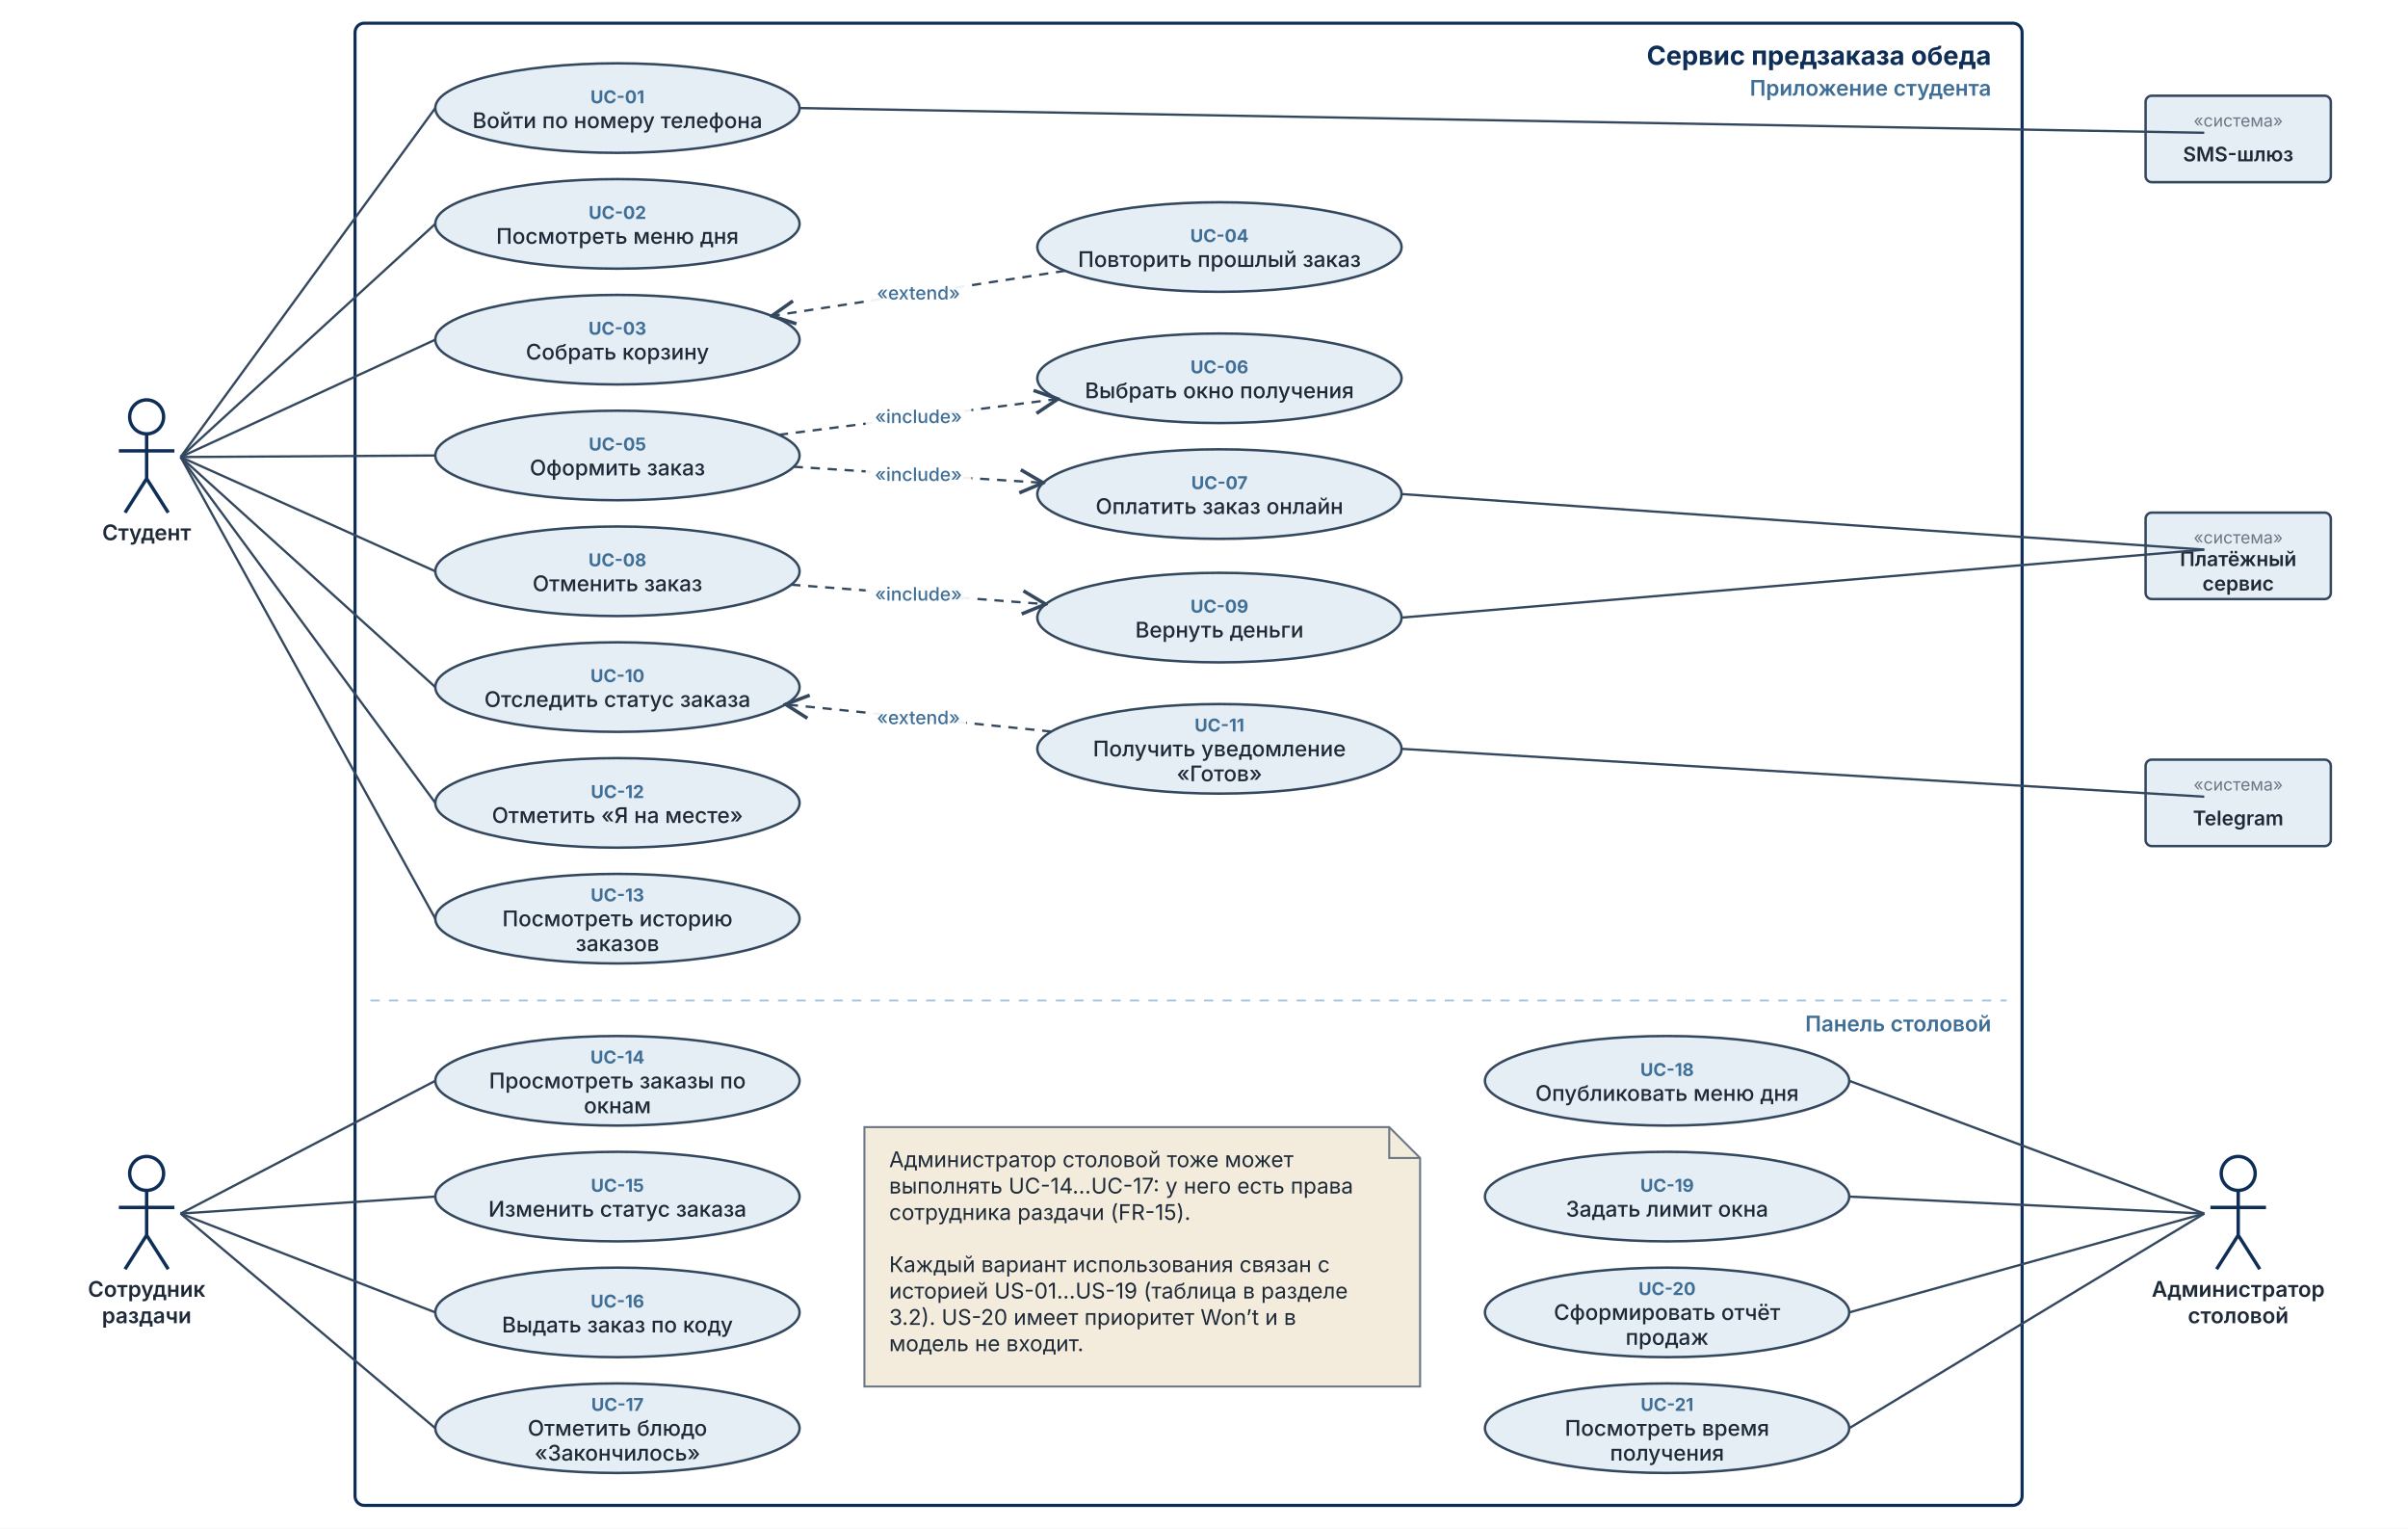
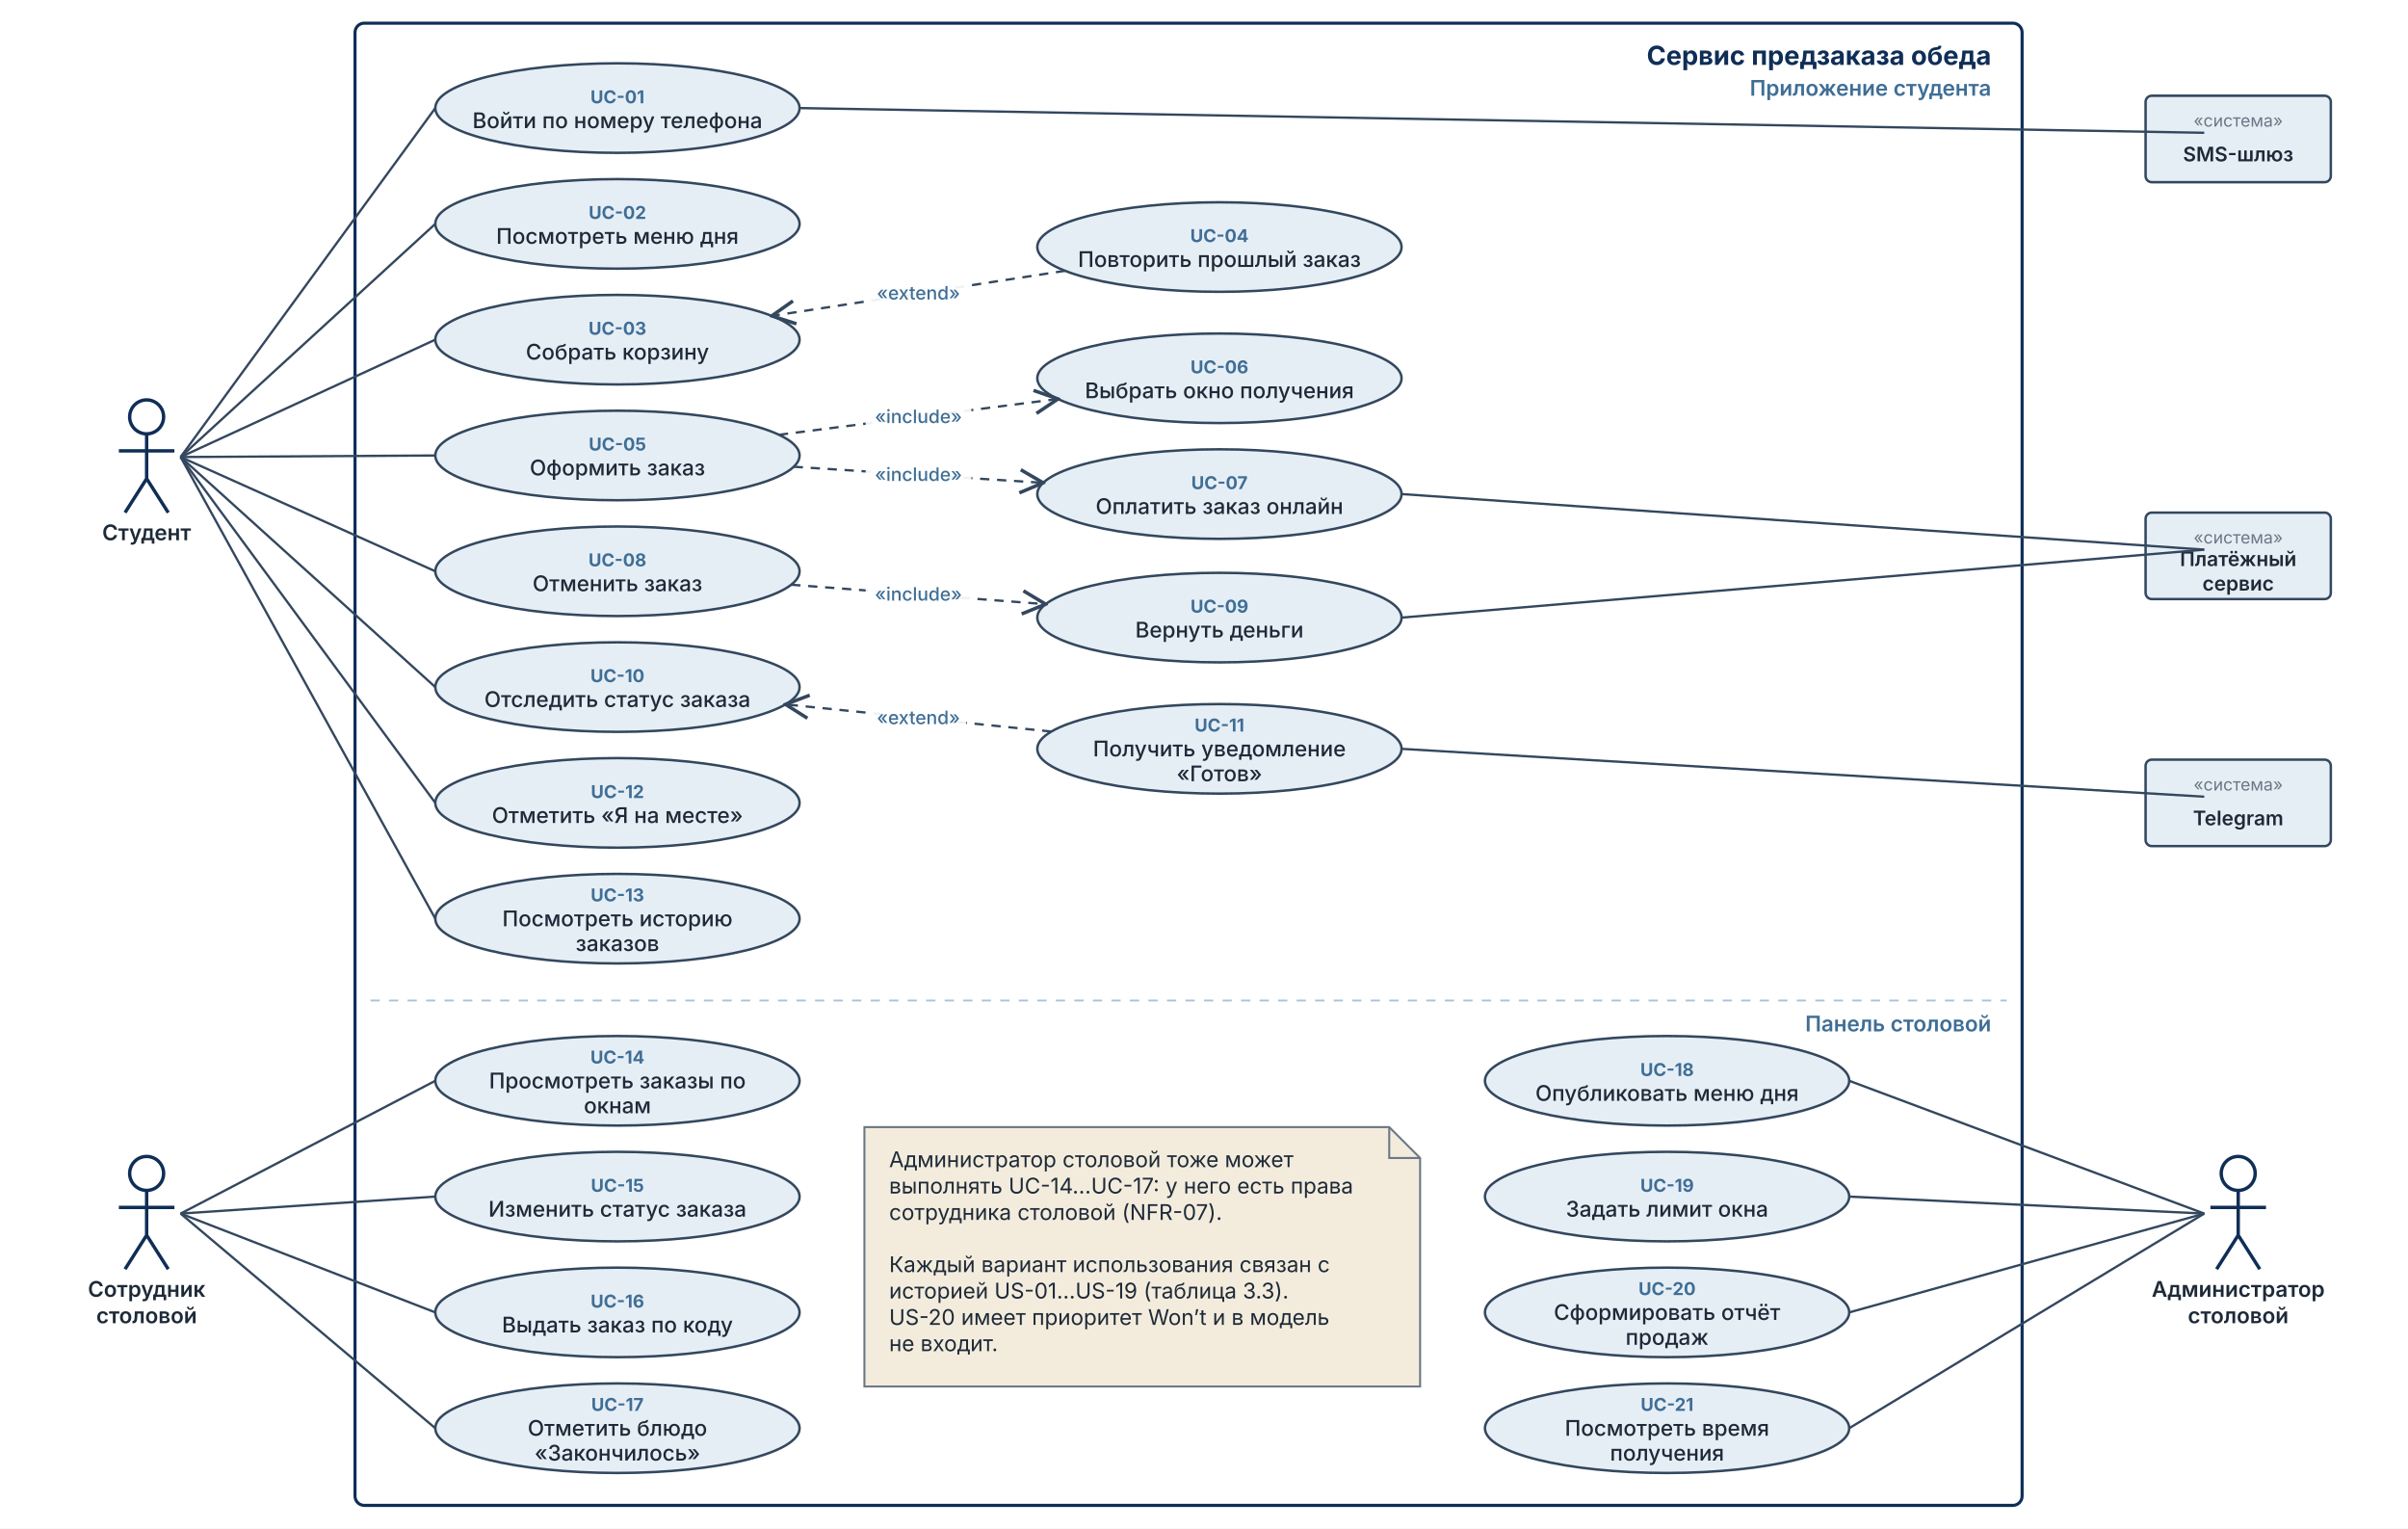
<svg xmlns="http://www.w3.org/2000/svg" width="1560" height="990" viewBox="0 0 1560 990" font-family="Inter, 'DejaVu Sans', Arial, sans-serif">
  <defs>
    <marker id="fill" viewBox="0 0 10 10" refX="9.5" refY="5" markerWidth="9" markerHeight="9" orient="auto-start-reverse">
      <path d="M0,0 L10,5 L0,10 z" fill="#33475E" />
    </marker>
    <marker id="open" viewBox="0 0 12 12" refX="11" refY="6" markerWidth="11" markerHeight="11" orient="auto-start-reverse">
      <path d="M1,1 L11,6 L1,11 z" fill="#fff" stroke="#6B7785" stroke-width="1.3" />
    </marker>
    <marker id="vee" viewBox="0 0 12 12" refX="11" refY="6" markerWidth="12" markerHeight="12" orient="auto-start-reverse">
      <path d="M1,1 L11,6 L1,11" fill="none" stroke="#33475E" stroke-width="1.5" />
    </marker>
    <marker id="tri" viewBox="0 0 14 14" refX="13" refY="7" markerWidth="15" markerHeight="15" orient="auto-start-reverse">
      <path d="M1,1 L13,7 L1,13 z" fill="#fff" stroke="#33475E" stroke-width="1.4" />
    </marker>
    <marker id="ocirc" viewBox="0 0 10 10" refX="5" refY="5" markerWidth="8" markerHeight="8">
      <circle cx="5" cy="5" r="3.6" fill="#fff" stroke="#6B7785" stroke-width="1.3" />
    </marker>
    <marker id="diamond" viewBox="0 0 16 10" refX="1" refY="5" markerWidth="16" markerHeight="10" orient="auto-start-reverse">
      <path d="M1,5 L8,1 L15,5 L8,9 z" fill="#0F2E57" />
    </marker>
    <marker id="odiamond" viewBox="0 0 16 10" refX="1" refY="5" markerWidth="16" markerHeight="10" orient="auto-start-reverse">
      <path d="M1,5 L8,1 L15,5 L8,9 z" fill="#fff" stroke="#33475E" stroke-width="1.2" />
    </marker>
    <marker id="crow" viewBox="0 0 16 16" refX="15" refY="8" markerWidth="16" markerHeight="16" orient="auto-start-reverse">
      <path d="M15,1 L3,8 L15,15 M3,1 L3,15" fill="none" stroke="#33475E" stroke-width="1.5" />
    </marker>
    <marker id="one" viewBox="0 0 16 16" refX="15" refY="8" markerWidth="16" markerHeight="16" orient="auto-start-reverse">
      <path d="M9,1 L9,15 M5,1 L5,15" fill="none" stroke="#33475E" stroke-width="1.5" />
    </marker>
  </defs>
  <rect width="100%" height="100%" fill="#FFFFFF" />
  <rect x="230.0" y="15.0" width="1080.0" height="960.0" rx="6" fill="#FFFFFF" stroke="#0F2E57" stroke-width="2" />
  <text x="1290.0" y="42.0" font-size="17" text-anchor="end" font-weight="700" fill="#0F2E57">Сервис предзаказа обеда</text>
  <line x1="240" y1="648" x2="1300" y2="648" stroke="#A8C3DC" stroke-width="1.2" stroke-dasharray="6 6" />
  <text x="1290.0" y="668.0" font-size="14" text-anchor="end" font-weight="600" fill="#3F6E96">Панель столовой</text>
  <text x="1290.0" y="62.0" font-size="14" text-anchor="end" font-weight="600" fill="#3F6E96">Приложение студента</text>
  <ellipse cx="400" cy="70" rx="118.0" ry="29.0" fill="#E6EEF5" stroke="#33475E" stroke-width="1.6" />
  <text x="400.0" y="66.9" font-size="11.5" text-anchor="middle" font-weight="700" fill="#3F6E96">UC-01</text>
  <text x="400.0" y="83.0" font-size="14" text-anchor="middle" font-weight="500" fill="#1E2A38">Войти по номеру телефона</text>
  <ellipse cx="400" cy="145" rx="118.0" ry="29.0" fill="#E6EEF5" stroke="#33475E" stroke-width="1.6" />
  <text x="400.0" y="141.8" font-size="11.5" text-anchor="middle" font-weight="700" fill="#3F6E96">UC-02</text>
  <text x="400.0" y="157.9" font-size="14" text-anchor="middle" font-weight="500" fill="#1E2A38">Посмотреть меню дня</text>
  <ellipse cx="400" cy="220" rx="118.0" ry="29.0" fill="#E6EEF5" stroke="#33475E" stroke-width="1.6" />
  <text x="400.0" y="216.8" font-size="11.5" text-anchor="middle" font-weight="700" fill="#3F6E96">UC-03</text>
  <text x="400.0" y="232.9" font-size="14" text-anchor="middle" font-weight="500" fill="#1E2A38">Собрать корзину</text>
  <ellipse cx="400" cy="295" rx="118.0" ry="29.0" fill="#E6EEF5" stroke="#33475E" stroke-width="1.6" />
  <text x="400.0" y="291.8" font-size="11.5" text-anchor="middle" font-weight="700" fill="#3F6E96">UC-05</text>
  <text x="400.0" y="307.9" font-size="14" text-anchor="middle" font-weight="500" fill="#1E2A38">Оформить заказ</text>
  <ellipse cx="400" cy="370" rx="118.0" ry="29.0" fill="#E6EEF5" stroke="#33475E" stroke-width="1.6" />
  <text x="400.0" y="366.8" font-size="11.5" text-anchor="middle" font-weight="700" fill="#3F6E96">UC-08</text>
  <text x="400.0" y="382.9" font-size="14" text-anchor="middle" font-weight="500" fill="#1E2A38">Отменить заказ</text>
  <ellipse cx="400" cy="445" rx="118.0" ry="29.0" fill="#E6EEF5" stroke="#33475E" stroke-width="1.6" />
  <text x="400.0" y="441.8" font-size="11.5" text-anchor="middle" font-weight="700" fill="#3F6E96">UC-10</text>
  <text x="400.0" y="457.9" font-size="14" text-anchor="middle" font-weight="500" fill="#1E2A38">Отследить статус заказа</text>
  <ellipse cx="400" cy="520" rx="118.0" ry="29.0" fill="#E6EEF5" stroke="#33475E" stroke-width="1.6" />
  <text x="400.0" y="516.9" font-size="11.5" text-anchor="middle" font-weight="700" fill="#3F6E96">UC-12</text>
  <text x="400.0" y="533.0" font-size="14" text-anchor="middle" font-weight="500" fill="#1E2A38">Отметить «Я на месте»</text>
  <ellipse cx="400" cy="595" rx="118.0" ry="29.0" fill="#E6EEF5" stroke="#33475E" stroke-width="1.6" />
  <text x="400.0" y="583.8" font-size="11.5" text-anchor="middle" font-weight="700" fill="#3F6E96">UC-13</text>
  <text x="400.0" y="599.9" font-size="14" text-anchor="middle" font-weight="500" fill="#1E2A38">Посмотреть историю</text>
  <text x="400.0" y="616.0" font-size="14" text-anchor="middle" font-weight="500" fill="#1E2A38">заказов</text>
  <ellipse cx="790" cy="160" rx="118.0" ry="29.0" fill="#E6EEF5" stroke="#33475E" stroke-width="1.6" />
  <text x="790.0" y="156.8" font-size="11.5" text-anchor="middle" font-weight="700" fill="#3F6E96">UC-04</text>
  <text x="790.0" y="172.9" font-size="14" text-anchor="middle" font-weight="500" fill="#1E2A38">Повторить прошлый заказ</text>
  <ellipse cx="790" cy="245" rx="118.0" ry="29.0" fill="#E6EEF5" stroke="#33475E" stroke-width="1.6" />
  <text x="790.0" y="241.8" font-size="11.5" text-anchor="middle" font-weight="700" fill="#3F6E96">UC-06</text>
  <text x="790.0" y="257.9" font-size="14" text-anchor="middle" font-weight="500" fill="#1E2A38">Выбрать окно получения</text>
  <ellipse cx="790" cy="320" rx="118.0" ry="29.0" fill="#E6EEF5" stroke="#33475E" stroke-width="1.6" />
  <text x="790.0" y="316.8" font-size="11.5" text-anchor="middle" font-weight="700" fill="#3F6E96">UC-07</text>
  <text x="790.0" y="332.9" font-size="14" text-anchor="middle" font-weight="500" fill="#1E2A38">Оплатить заказ онлайн</text>
  <ellipse cx="790" cy="400" rx="118.0" ry="29.0" fill="#E6EEF5" stroke="#33475E" stroke-width="1.6" />
  <text x="790.0" y="396.8" font-size="11.5" text-anchor="middle" font-weight="700" fill="#3F6E96">UC-09</text>
  <text x="790.0" y="412.9" font-size="14" text-anchor="middle" font-weight="500" fill="#1E2A38">Вернуть деньги</text>
  <ellipse cx="790" cy="485" rx="118.0" ry="29.0" fill="#E6EEF5" stroke="#33475E" stroke-width="1.6" />
  <text x="790.0" y="473.8" font-size="11.5" text-anchor="middle" font-weight="700" fill="#3F6E96">UC-11</text>
  <text x="790.0" y="489.9" font-size="14" text-anchor="middle" font-weight="500" fill="#1E2A38">Получить уведомление</text>
  <text x="790.0" y="506.0" font-size="14" text-anchor="middle" font-weight="500" fill="#1E2A38">«Готов»</text>
  <ellipse cx="400" cy="700" rx="118.0" ry="29.0" fill="#E6EEF5" stroke="#33475E" stroke-width="1.6" />
  <text x="400.0" y="688.8" font-size="11.5" text-anchor="middle" font-weight="700" fill="#3F6E96">UC-14</text>
  <text x="400.0" y="704.9" font-size="14" text-anchor="middle" font-weight="500" fill="#1E2A38">Просмотреть заказы по</text>
  <text x="400.0" y="721.0" font-size="14" text-anchor="middle" font-weight="500" fill="#1E2A38">окнам</text>
  <ellipse cx="400" cy="775" rx="118.0" ry="29.0" fill="#E6EEF5" stroke="#33475E" stroke-width="1.6" />
  <text x="400.0" y="771.9" font-size="11.5" text-anchor="middle" font-weight="700" fill="#3F6E96">UC-15</text>
  <text x="400.0" y="788.0" font-size="14" text-anchor="middle" font-weight="500" fill="#1E2A38">Изменить статус заказа</text>
  <ellipse cx="400" cy="850" rx="118.0" ry="29.0" fill="#E6EEF5" stroke="#33475E" stroke-width="1.6" />
  <text x="400.0" y="846.9" font-size="11.5" text-anchor="middle" font-weight="700" fill="#3F6E96">UC-16</text>
  <text x="400.0" y="863.0" font-size="14" text-anchor="middle" font-weight="500" fill="#1E2A38">Выдать заказ по коду</text>
  <ellipse cx="400" cy="925" rx="118.0" ry="29.0" fill="#E6EEF5" stroke="#33475E" stroke-width="1.6" />
  <text x="400.0" y="913.8" font-size="11.5" text-anchor="middle" font-weight="700" fill="#3F6E96">UC-17</text>
  <text x="400.0" y="929.9" font-size="14" text-anchor="middle" font-weight="500" fill="#1E2A38">Отметить блюдо</text>
  <text x="400.0" y="946.0" font-size="14" text-anchor="middle" font-weight="500" fill="#1E2A38">«Закончилось»</text>
  <ellipse cx="1080" cy="700" rx="118.0" ry="29.0" fill="#E6EEF5" stroke="#33475E" stroke-width="1.6" />
  <text x="1080.0" y="696.9" font-size="11.5" text-anchor="middle" font-weight="700" fill="#3F6E96">UC-18</text>
  <text x="1080.0" y="713.0" font-size="14" text-anchor="middle" font-weight="500" fill="#1E2A38">Опубликовать меню дня</text>
  <ellipse cx="1080" cy="775" rx="118.0" ry="29.0" fill="#E6EEF5" stroke="#33475E" stroke-width="1.6" />
  <text x="1080.0" y="771.9" font-size="11.5" text-anchor="middle" font-weight="700" fill="#3F6E96">UC-19</text>
  <text x="1080.0" y="788.0" font-size="14" text-anchor="middle" font-weight="500" fill="#1E2A38">Задать лимит окна</text>
  <ellipse cx="1080" cy="850" rx="118.0" ry="29.0" fill="#E6EEF5" stroke="#33475E" stroke-width="1.6" />
  <text x="1080.0" y="838.8" font-size="11.5" text-anchor="middle" font-weight="700" fill="#3F6E96">UC-20</text>
  <text x="1080.0" y="854.9" font-size="14" text-anchor="middle" font-weight="500" fill="#1E2A38">Сформировать отчёт</text>
  <text x="1080.0" y="871.0" font-size="14" text-anchor="middle" font-weight="500" fill="#1E2A38">продаж</text>
  <ellipse cx="1080" cy="925" rx="118.0" ry="29.0" fill="#E6EEF5" stroke="#33475E" stroke-width="1.6" />
  <text x="1080.0" y="913.8" font-size="11.5" text-anchor="middle" font-weight="700" fill="#3F6E96">UC-21</text>
  <text x="1080.0" y="929.9" font-size="14" text-anchor="middle" font-weight="500" fill="#1E2A38">Посмотреть время</text>
  <text x="1080.0" y="946.0" font-size="14" text-anchor="middle" font-weight="500" fill="#1E2A38">получения</text>
  <g stroke="#0F2E57" stroke-width="2.2" fill="none">
    <circle cx="95" cy="270" r="11" />
    <path d="M95,281 L95,310 M77,292 L113,292 M95,310 L81,332 M95,310 L109,332" />
  </g>
  <text x="95.0" y="349.9" font-size="14" text-anchor="middle" font-weight="600" fill="#1E2A38">Студент</text>
  <g stroke="#0F2E57" stroke-width="2.2" fill="none">
    <circle cx="95" cy="760" r="11" />
    <path d="M95,771 L95,800 M77,782 L113,782 M95,800 L81,822 M95,800 L109,822" />
  </g>
  <text x="95.0" y="839.9" font-size="14" text-anchor="middle" font-weight="600" fill="#1E2A38">Сотрудник</text>
-   <text x="95.0" y="857.0" font-size="14" text-anchor="middle" font-weight="600" fill="#1E2A38">раздачи</text>
+   <text x="95.0" y="857.0" font-size="14" text-anchor="middle" font-weight="600" fill="#1E2A38">столовой</text>
  <g stroke="#0F2E57" stroke-width="2.2" fill="none">
    <circle cx="1450" cy="760" r="11" />
    <path d="M1450,771 L1450,800 M1432,782 L1468,782 M1450,800 L1436,822 M1450,800 L1464,822" />
  </g>
  <text x="1450.0" y="839.9" font-size="14" text-anchor="middle" font-weight="600" fill="#1E2A38">Администратор</text>
  <text x="1450.0" y="857.0" font-size="14" text-anchor="middle" font-weight="600" fill="#1E2A38">столовой</text>
  <rect x="1390.0" y="62.0" width="120.0" height="56.0" rx="4" fill="#E6EEF5" stroke="#33475E" stroke-width="1.6" />
  <text x="1450.0" y="82.0" font-size="11" text-anchor="middle" font-weight="400" fill="#6B7785">«система»</text>
  <text x="1450.0" y="104.5" font-size="13" text-anchor="middle" font-weight="600" fill="#1E2A38">SMS-шлюз</text>
  <rect x="1390.0" y="332.0" width="120.0" height="56.0" rx="4" fill="#E6EEF5" stroke="#33475E" stroke-width="1.6" />
  <text x="1450.0" y="352.0" font-size="11" text-anchor="middle" font-weight="400" fill="#6B7785">«система»</text>
  <text x="1450.0" y="366.6" font-size="13" text-anchor="middle" font-weight="600" fill="#1E2A38">Платёжный</text>
  <text x="1450.0" y="382.5" font-size="13" text-anchor="middle" font-weight="600" fill="#1E2A38">сервис</text>
  <rect x="1390.0" y="492.0" width="120.0" height="56.0" rx="4" fill="#E6EEF5" stroke="#33475E" stroke-width="1.6" />
  <text x="1450.0" y="512.0" font-size="11" text-anchor="middle" font-weight="400" fill="#6B7785">«система»</text>
  <text x="1450.0" y="534.5" font-size="13" text-anchor="middle" font-weight="600" fill="#1E2A38">Telegram</text>
  <path d="M117.0,296.0 L282.0,70.0" fill="none" stroke="#33475E" stroke-width="1.5" />
  <path d="M117.0,296.0 L282.0,145.0" fill="none" stroke="#33475E" stroke-width="1.5" />
  <path d="M117.0,296.0 L282.0,220.0" fill="none" stroke="#33475E" stroke-width="1.5" />
  <path d="M117.0,296.0 L282.0,295.0" fill="none" stroke="#33475E" stroke-width="1.5" />
  <path d="M117.0,296.0 L282.0,370.0" fill="none" stroke="#33475E" stroke-width="1.5" />
  <path d="M117.0,296.0 L282.0,445.0" fill="none" stroke="#33475E" stroke-width="1.5" />
  <path d="M117.0,296.0 L282.0,520.0" fill="none" stroke="#33475E" stroke-width="1.5" />
  <path d="M117.0,296.0 L282.0,595.0" fill="none" stroke="#33475E" stroke-width="1.5" />
  <path d="M117.0,786.0 L282.0,700.0" fill="none" stroke="#33475E" stroke-width="1.5" />
  <path d="M117.0,786.0 L282.0,775.0" fill="none" stroke="#33475E" stroke-width="1.5" />
  <path d="M117.0,786.0 L282.0,850.0" fill="none" stroke="#33475E" stroke-width="1.5" />
  <path d="M117.0,786.0 L282.0,925.0" fill="none" stroke="#33475E" stroke-width="1.5" />
  <path d="M1428.0,786.0 L1198.0,700.0" fill="none" stroke="#33475E" stroke-width="1.5" />
  <path d="M1428.0,786.0 L1198.0,775.0" fill="none" stroke="#33475E" stroke-width="1.5" />
  <path d="M1428.0,786.0 L1198.0,850.0" fill="none" stroke="#33475E" stroke-width="1.5" />
  <path d="M1428.0,786.0 L1198.0,925.0" fill="none" stroke="#33475E" stroke-width="1.5" />
  <path d="M518.0,70.0 L1428.0,86.0" fill="none" stroke="#33475E" stroke-width="1.5" />
  <path d="M908.0,320.0 L1428.0,356.0" fill="none" stroke="#33475E" stroke-width="1.5" />
  <path d="M908.0,400.0 L1428.0,356.0" fill="none" stroke="#33475E" stroke-width="1.5" />
  <path d="M908.0,485.0 L1428.0,516.0" fill="none" stroke="#33475E" stroke-width="1.5" />
  <path d="M504.6,281.6 L685.4,258.4" fill="none" stroke="#33475E" stroke-width="1.5" stroke-dasharray="6 5" marker-end="url(#vee)" />
  <rect x="560.8" y="262.6" width="68.5" height="18.4" fill="#FFFFFF" fill-opacity="0.92" rx="3" />
  <text x="595.0" y="274.0" font-size="12" text-anchor="middle" font-weight="500" fill="#3F6E96">«include»</text>
  <path d="M514.2,302.3 L675.8,312.7" fill="none" stroke="#33475E" stroke-width="1.5" stroke-dasharray="6 5" marker-end="url(#vee)" />
  <rect x="560.8" y="300.1" width="68.5" height="18.4" fill="#FFFFFF" fill-opacity="0.92" rx="3" />
  <text x="595.0" y="311.5" font-size="12" text-anchor="middle" font-weight="500" fill="#3F6E96">«include»</text>
  <path d="M512.6,378.7 L677.4,391.3" fill="none" stroke="#33475E" stroke-width="1.5" stroke-dasharray="6 5" marker-end="url(#vee)" />
  <rect x="560.8" y="377.6" width="68.5" height="18.4" fill="#FFFFFF" fill-opacity="0.92" rx="3" />
  <text x="595.0" y="389.0" font-size="12" text-anchor="middle" font-weight="500" fill="#3F6E96">«include»</text>
  <path d="M690.0,175.4 L500.0,204.6" fill="none" stroke="#33475E" stroke-width="1.5" stroke-dasharray="6 5" marker-end="url(#vee)" />
  <rect x="564.1" y="182.6" width="61.8" height="18.4" fill="#FFFFFF" fill-opacity="0.92" rx="3" />
  <text x="595.0" y="194.0" font-size="12" text-anchor="middle" font-weight="500" fill="#3F6E96">«extend»</text>
  <path d="M681.1,473.8 L508.9,456.2" fill="none" stroke="#33475E" stroke-width="1.5" stroke-dasharray="6 5" marker-end="url(#vee)" />
  <rect x="564.1" y="457.6" width="61.8" height="18.4" fill="#FFFFFF" fill-opacity="0.92" rx="3" />
  <text x="595.0" y="469.0" font-size="12" text-anchor="middle" font-weight="500" fill="#3F6E96">«extend»</text>
  <path d="M560,730 L900,730 L920,750 L920,898 L560,898 Z" fill="#F3ECDD" stroke="#6B7785" stroke-width="1.3" />
  <path d="M900,730 L900,750 L920,750" fill="none" stroke="#6B7785" stroke-width="1.3" />
  <text x="576.0" y="755.9" font-size="14" text-anchor="start" font-weight="400" fill="#1E2A38">Администратор столовой тоже может</text>
  <text x="576.0" y="773.0" font-size="14" text-anchor="start" font-weight="400" fill="#1E2A38">выполнять UC-14…UC-17: у него есть права</text>
-   <text x="576.0" y="790.1" font-size="14" text-anchor="start" font-weight="400" fill="#1E2A38">сотрудника раздачи (FR-15).</text>
+   <text x="576.0" y="790.1" font-size="14" text-anchor="start" font-weight="400" fill="#1E2A38">сотрудника столовой (NFR-07).</text>
  <text x="576.0" y="823.9" font-size="14" text-anchor="start" font-weight="400" fill="#1E2A38">Каждый вариант использования связан с</text>
-   <text x="576.0" y="841.0" font-size="14" text-anchor="start" font-weight="400" fill="#1E2A38">историей US-01…US-19 (таблица в разделе</text>
-   <text x="576.0" y="858.1" font-size="14" text-anchor="start" font-weight="400" fill="#1E2A38">3.2). US-20 имеет приоритет Won’t и в</text>
-   <text x="576.0" y="875.1" font-size="14" text-anchor="start" font-weight="400" fill="#1E2A38">модель не входит.</text>
+   <text x="576.0" y="841.0" font-size="14" text-anchor="start" font-weight="400" fill="#1E2A38">историей US-01…US-19 (таблица 3.3).</text>
+   <text x="576.0" y="858.1" font-size="14" text-anchor="start" font-weight="400" fill="#1E2A38">US-20 имеет приоритет Won’t и в модель</text>
+   <text x="576.0" y="875.1" font-size="14" text-anchor="start" font-weight="400" fill="#1E2A38">не входит.</text>
</svg>
